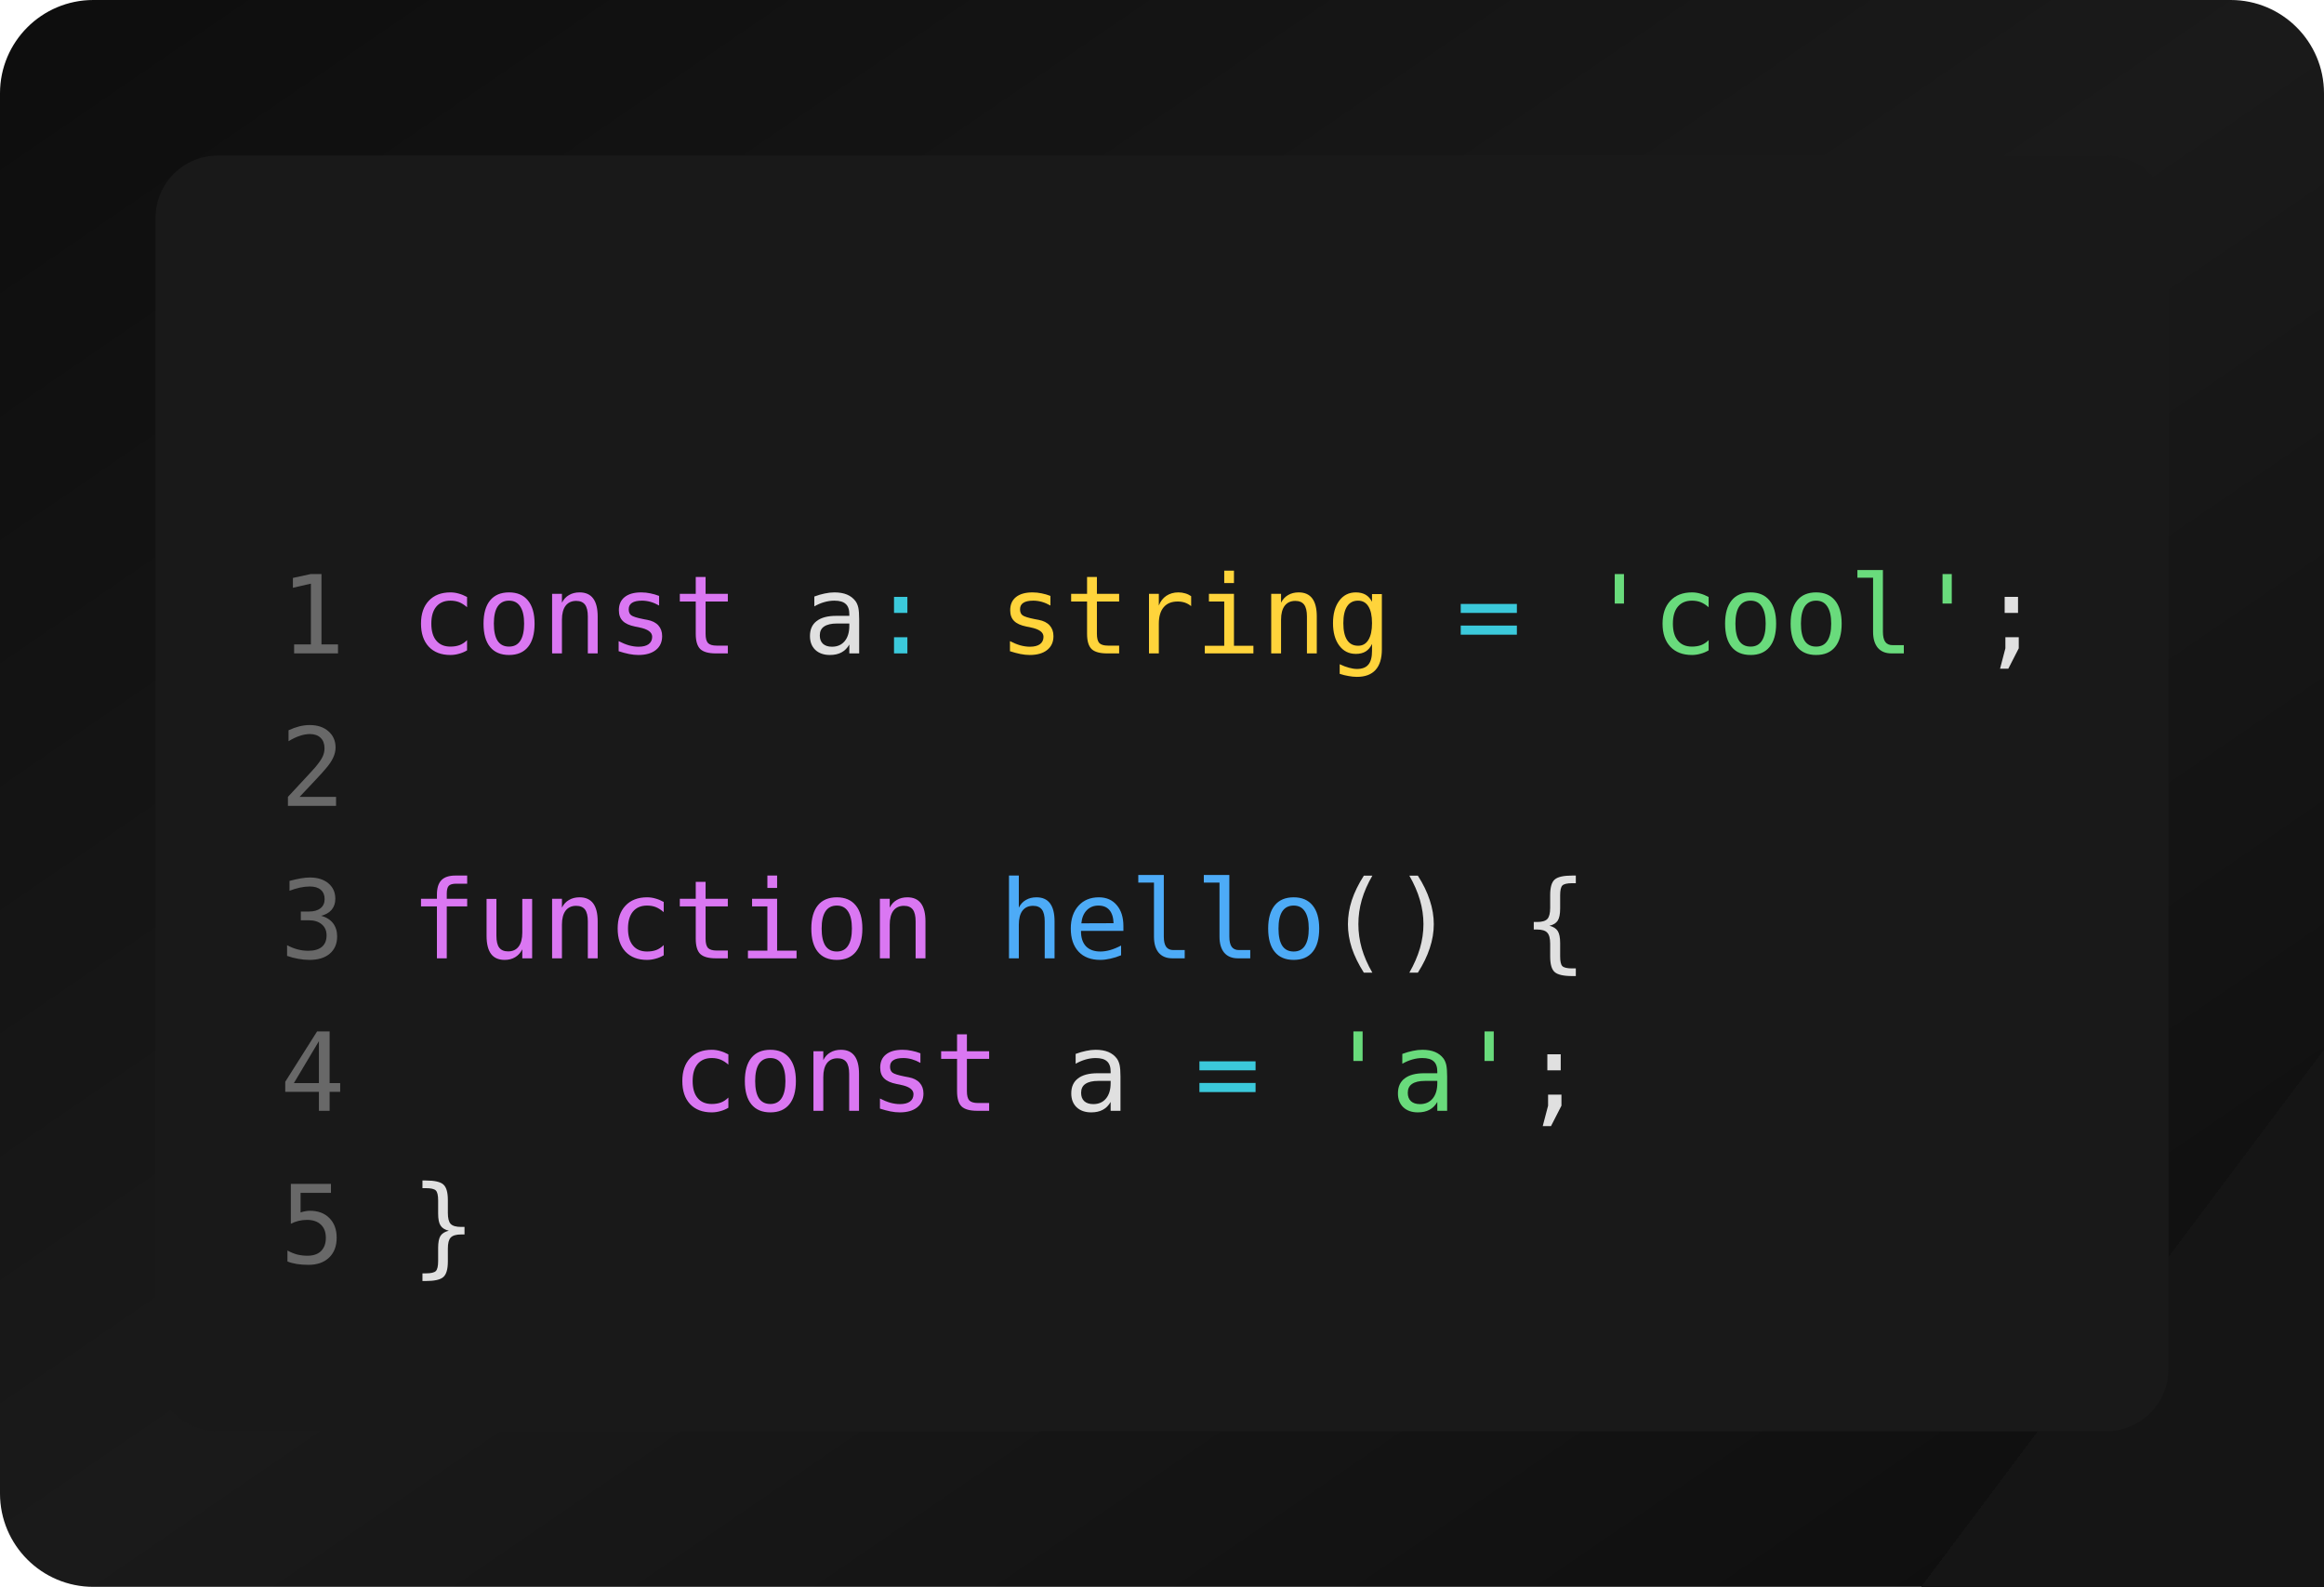
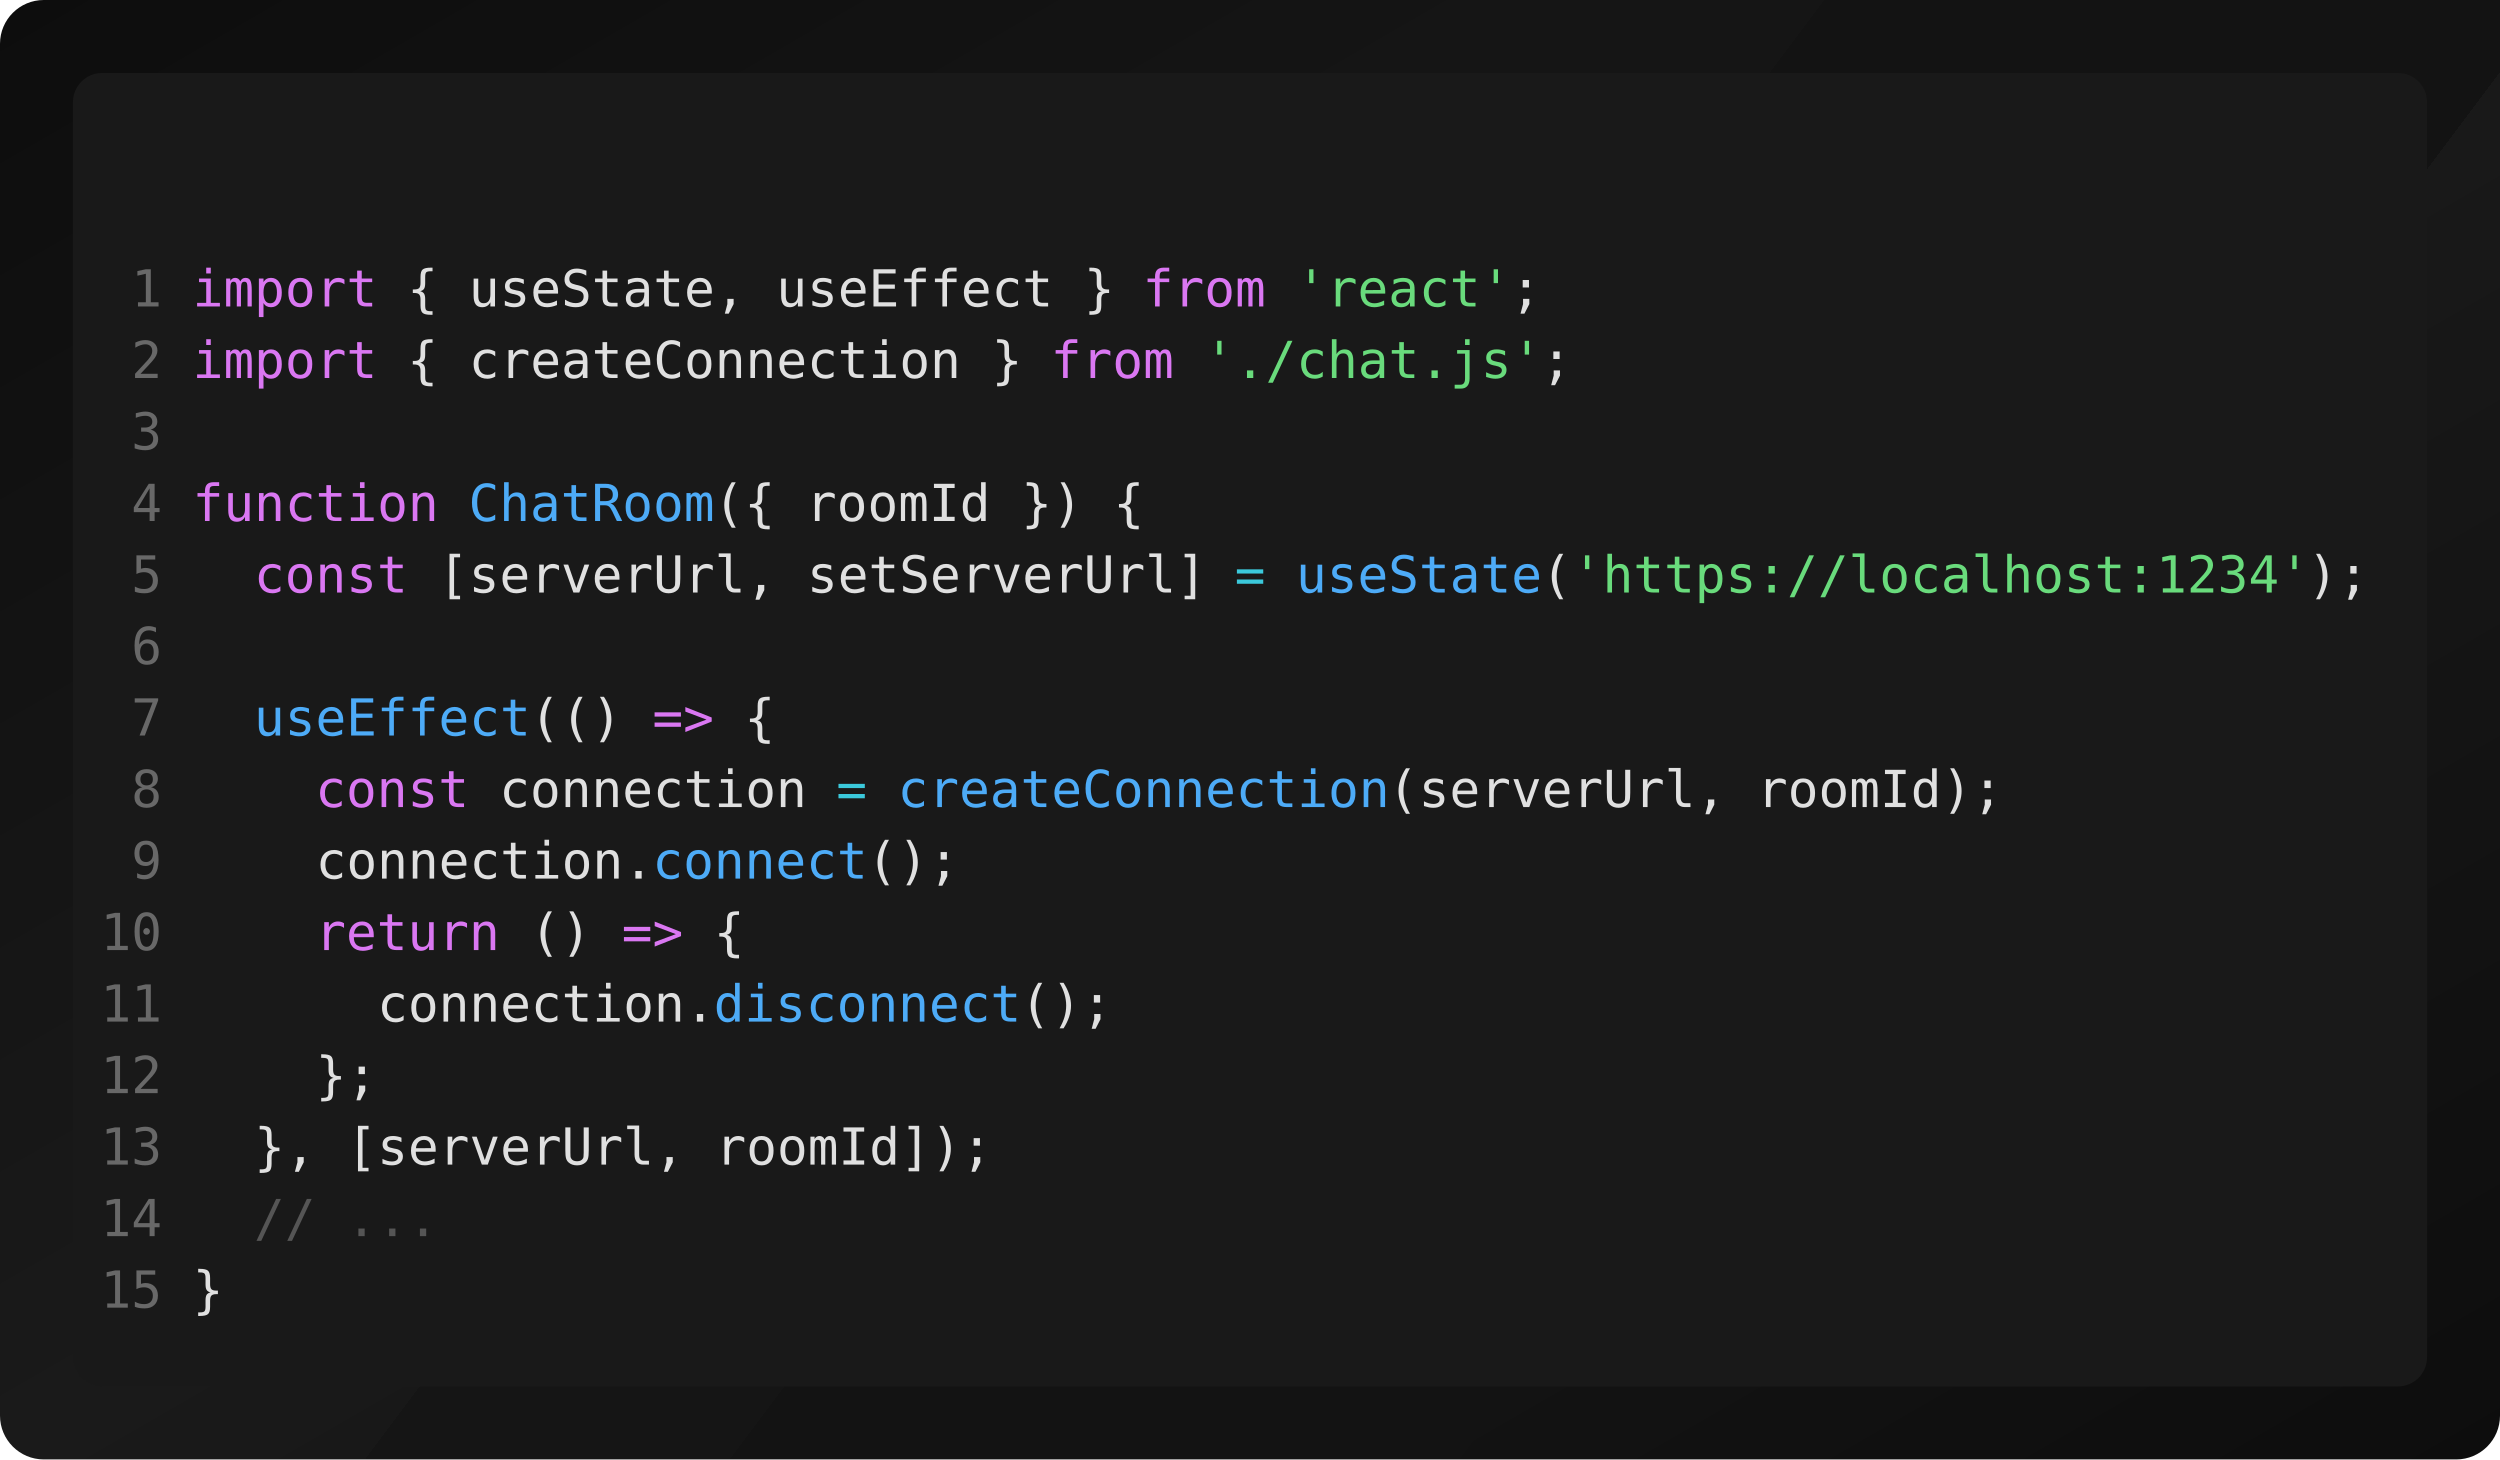
- <svg xmlns="http://www.w3.org/2000/svg" viewBox="0 0 298.8 204" width="298.8" height="204">
+ <svg xmlns="http://www.w3.org/2000/svg" viewBox="0 0 685.2 400" width="685.2" height="400">
  <defs>
    <linearGradient id="bg-gradient" x1="0%" y1="0%" x2="100%" y2="100%">
      <stop offset="0%" stop-color="#0d0d0d" />
      <stop offset="50%" stop-color="#1a1a1a" />
      <stop offset="100%" stop-color="#0d0d0d" />
    </linearGradient>
  </defs>
-   <rect x="0" y="0" width="298.8" height="204" fill="url(#bg-gradient)" rx="12" ry="12" />
-   <g class="overlay">
-     <polygon points="400,0 600,0 300,400 100,400" fill="#151515" shape-rendering="crispEdges" />
-   </g>
-   <g class="overlay">
-     <polygon points="500,0 700,0 400,400 200,400" fill="#131313" shape-rendering="crispEdges" />
-   </g>
+   <rect x="0" y="0" width="685.2" height="400" fill="url(#bg-gradient)" rx="12" ry="12" />
  <g transform="translate(20, 20)">
-     <rect x="0" y="0" width="258.8" height="164" fill="#191919" rx="8" ry="8" />
+     <g transform="translate(-20, -20)">
+       <g class="overlay">
+         <polygon points="400,0 600,0 300,400 100,400" fill="#151515" shape-rendering="crispEdges" />
+       </g>
+       <g class="overlay">
+         <polygon points="500,0 700,0 400,400 200,400" fill="#131313" shape-rendering="crispEdges" />
+       </g>
+     </g>
+     <rect x="0" y="0" width="645.2" height="360" fill="#191919" rx="8" ry="8" />
    <g class="title-bar">
      
    </g>
    <g class="text">
      <text x="24.4" y="64" font-family="'JetBrains Mono', monospace" font-size="14" fill="#e0e0e066" text-anchor="end" xml:space="preserve">1</text>
      <text y="64" font-family="'JetBrains Mono', monospace" font-size="14" xml:space="preserve">
-         <tspan x="32.8" fill="#DA77F2">const</tspan>
-         <tspan x="74.8" fill="#e0e0e0"> a</tspan>
-         <tspan x="91.6" fill="#3BC9DB">:</tspan>
-         <tspan x="100" fill="#e0e0e0"> </tspan>
-         <tspan x="108.4" fill="#FFD43B">string</tspan>
-         <tspan x="158.8" fill="#e0e0e0"> </tspan>
-         <tspan x="167.2" fill="#3BC9DB">=</tspan>
-         <tspan x="175.6" fill="#e0e0e0"> </tspan>
-         <tspan x="184" fill="#69DB7C">'cool'</tspan>
-         <tspan x="234.4" fill="#e0e0e0">;</tspan>
+         <tspan x="32.8" fill="#DA77F2">import</tspan>
+         <tspan x="83.2" fill="#e0e0e0"> { useState, useEffect } </tspan>
+         <tspan x="293.2" fill="#DA77F2">from</tspan>
+         <tspan x="326.8" fill="#e0e0e0"> </tspan>
+         <tspan x="335.2" fill="#69DB7C">'react'</tspan>
+         <tspan x="394" fill="#e0e0e0">;</tspan>
      </text>
      <text x="24.4" y="83.6" font-family="'JetBrains Mono', monospace" font-size="14" fill="#e0e0e066" text-anchor="end" xml:space="preserve">2</text>
+       <text y="83.6" font-family="'JetBrains Mono', monospace" font-size="14" xml:space="preserve">
+         <tspan x="32.8" fill="#DA77F2">import</tspan>
+         <tspan x="83.2" fill="#e0e0e0"> { createConnection } </tspan>
+         <tspan x="268" fill="#DA77F2">from</tspan>
+         <tspan x="301.6" fill="#e0e0e0"> </tspan>
+         <tspan x="310" fill="#69DB7C">'./chat.js'</tspan>
+         <tspan x="402.4" fill="#e0e0e0">;</tspan>
+       </text>
      <text x="24.4" y="103.2" font-family="'JetBrains Mono', monospace" font-size="14" fill="#e0e0e066" text-anchor="end" xml:space="preserve">3</text>
-       <text y="103.2" font-family="'JetBrains Mono', monospace" font-size="14" xml:space="preserve">
+       <text x="24.4" y="122.8" font-family="'JetBrains Mono', monospace" font-size="14" fill="#e0e0e066" text-anchor="end" xml:space="preserve">4</text>
+       <text y="122.8" font-family="'JetBrains Mono', monospace" font-size="14" xml:space="preserve">
        <tspan x="32.8" fill="#DA77F2">function</tspan>
        <tspan x="100" fill="#e0e0e0"> </tspan>
-         <tspan x="108.4" fill="#4DABF7">hello</tspan>
-         <tspan x="150.4" fill="#e0e0e0">() {</tspan>
-       </text>
-       <text x="24.4" y="122.8" font-family="'JetBrains Mono', monospace" font-size="14" fill="#e0e0e066" text-anchor="end" xml:space="preserve">4</text>
-       <text y="122.8" font-family="'JetBrains Mono', monospace" font-size="14" xml:space="preserve">
-         <tspan x="32.8" fill="#e0e0e0">    </tspan>
-         <tspan x="66.4" fill="#DA77F2">const</tspan>
-         <tspan x="108.4" fill="#e0e0e0"> a </tspan>
-         <tspan x="133.6" fill="#3BC9DB">=</tspan>
-         <tspan x="142" fill="#e0e0e0"> </tspan>
-         <tspan x="150.4" fill="#69DB7C">'a'</tspan>
-         <tspan x="175.6" fill="#e0e0e0">;</tspan>
+         <tspan x="108.4" fill="#4DABF7">ChatRoom</tspan>
+         <tspan x="175.6" fill="#e0e0e0">({ roomId }) {</tspan>
      </text>
      <text x="24.4" y="142.4" font-family="'JetBrains Mono', monospace" font-size="14" fill="#e0e0e066" text-anchor="end" xml:space="preserve">5</text>
      <text y="142.4" font-family="'JetBrains Mono', monospace" font-size="14" xml:space="preserve">
+         <tspan x="32.8" fill="#e0e0e0">  </tspan>
+         <tspan x="49.6" fill="#DA77F2">const</tspan>
+         <tspan x="91.6" fill="#e0e0e0"> [serverUrl, setServerUrl] </tspan>
+         <tspan x="318.4" fill="#3BC9DB">=</tspan>
+         <tspan x="326.8" fill="#e0e0e0"> </tspan>
+         <tspan x="335.2" fill="#4DABF7">useState</tspan>
+         <tspan x="402.4" fill="#e0e0e0">(</tspan>
+         <tspan x="410.8" fill="#69DB7C">'https://localhost:1234'</tspan>
+         <tspan x="612.4" fill="#e0e0e0">);</tspan>
+       </text>
+       <text x="24.4" y="162" font-family="'JetBrains Mono', monospace" font-size="14" fill="#e0e0e066" text-anchor="end" xml:space="preserve">6</text>
+       <text x="24.4" y="181.6" font-family="'JetBrains Mono', monospace" font-size="14" fill="#e0e0e066" text-anchor="end" xml:space="preserve">7</text>
+       <text y="181.6" font-family="'JetBrains Mono', monospace" font-size="14" xml:space="preserve">
+         <tspan x="32.8" fill="#e0e0e0">  </tspan>
+         <tspan x="49.6" fill="#4DABF7">useEffect</tspan>
+         <tspan x="125.2" fill="#e0e0e0">(() </tspan>
+         <tspan x="158.8" fill="#DA77F2">=&gt;</tspan>
+         <tspan x="175.6" fill="#e0e0e0"> {</tspan>
+       </text>
+       <text x="24.4" y="201.2" font-family="'JetBrains Mono', monospace" font-size="14" fill="#e0e0e066" text-anchor="end" xml:space="preserve">8</text>
+       <text y="201.2" font-family="'JetBrains Mono', monospace" font-size="14" xml:space="preserve">
+         <tspan x="32.8" fill="#e0e0e0">    </tspan>
+         <tspan x="66.4" fill="#DA77F2">const</tspan>
+         <tspan x="108.4" fill="#e0e0e0"> connection </tspan>
+         <tspan x="209.2" fill="#3BC9DB">=</tspan>
+         <tspan x="217.6" fill="#e0e0e0"> </tspan>
+         <tspan x="226" fill="#4DABF7">createConnection</tspan>
+         <tspan x="360.4" fill="#e0e0e0">(serverUrl, roomId);</tspan>
+       </text>
+       <text x="24.4" y="220.8" font-family="'JetBrains Mono', monospace" font-size="14" fill="#e0e0e066" text-anchor="end" xml:space="preserve">9</text>
+       <text y="220.8" font-family="'JetBrains Mono', monospace" font-size="14" xml:space="preserve">
+         <tspan x="32.8" fill="#e0e0e0">    connection.</tspan>
+         <tspan x="158.8" fill="#4DABF7">connect</tspan>
+         <tspan x="217.6" fill="#e0e0e0">();</tspan>
+       </text>
+       <text x="24.4" y="240.4" font-family="'JetBrains Mono', monospace" font-size="14" fill="#e0e0e066" text-anchor="end" xml:space="preserve">10</text>
+       <text y="240.4" font-family="'JetBrains Mono', monospace" font-size="14" xml:space="preserve">
+         <tspan x="32.8" fill="#e0e0e0">    </tspan>
+         <tspan x="66.4" fill="#DA77F2">return</tspan>
+         <tspan x="116.8" fill="#e0e0e0"> () </tspan>
+         <tspan x="150.4" fill="#DA77F2">=&gt;</tspan>
+         <tspan x="167.2" fill="#e0e0e0"> {</tspan>
+       </text>
+       <text x="24.4" y="260" font-family="'JetBrains Mono', monospace" font-size="14" fill="#e0e0e066" text-anchor="end" xml:space="preserve">11</text>
+       <text y="260" font-family="'JetBrains Mono', monospace" font-size="14" xml:space="preserve">
+         <tspan x="32.8" fill="#e0e0e0">      connection.</tspan>
+         <tspan x="175.6" fill="#4DABF7">disconnect</tspan>
+         <tspan x="259.6" fill="#e0e0e0">();</tspan>
+       </text>
+       <text x="24.4" y="279.6" font-family="'JetBrains Mono', monospace" font-size="14" fill="#e0e0e066" text-anchor="end" xml:space="preserve">12</text>
+       <text y="279.6" font-family="'JetBrains Mono', monospace" font-size="14" xml:space="preserve">
+         <tspan x="32.8" fill="#e0e0e0">    };</tspan>
+       </text>
+       <text x="24.4" y="299.2" font-family="'JetBrains Mono', monospace" font-size="14" fill="#e0e0e066" text-anchor="end" xml:space="preserve">13</text>
+       <text y="299.2" font-family="'JetBrains Mono', monospace" font-size="14" xml:space="preserve">
+         <tspan x="32.8" fill="#e0e0e0">  }, [serverUrl, roomId]);</tspan>
+       </text>
+       <text x="24.4" y="318.8" font-family="'JetBrains Mono', monospace" font-size="14" fill="#e0e0e066" text-anchor="end" xml:space="preserve">14</text>
+       <text y="318.8" font-family="'JetBrains Mono', monospace" font-size="14" xml:space="preserve">
+         <tspan x="32.8" fill="#e0e0e0">  </tspan>
+         <tspan x="49.6" fill="#555555">// ...</tspan>
+       </text>
+       <text x="24.4" y="338.4" font-family="'JetBrains Mono', monospace" font-size="14" fill="#e0e0e066" text-anchor="end" xml:space="preserve">15</text>
+       <text y="338.4" font-family="'JetBrains Mono', monospace" font-size="14" xml:space="preserve">
        <tspan x="32.8" fill="#e0e0e0">}</tspan>
      </text>
    </g>
  </g>
</svg>
